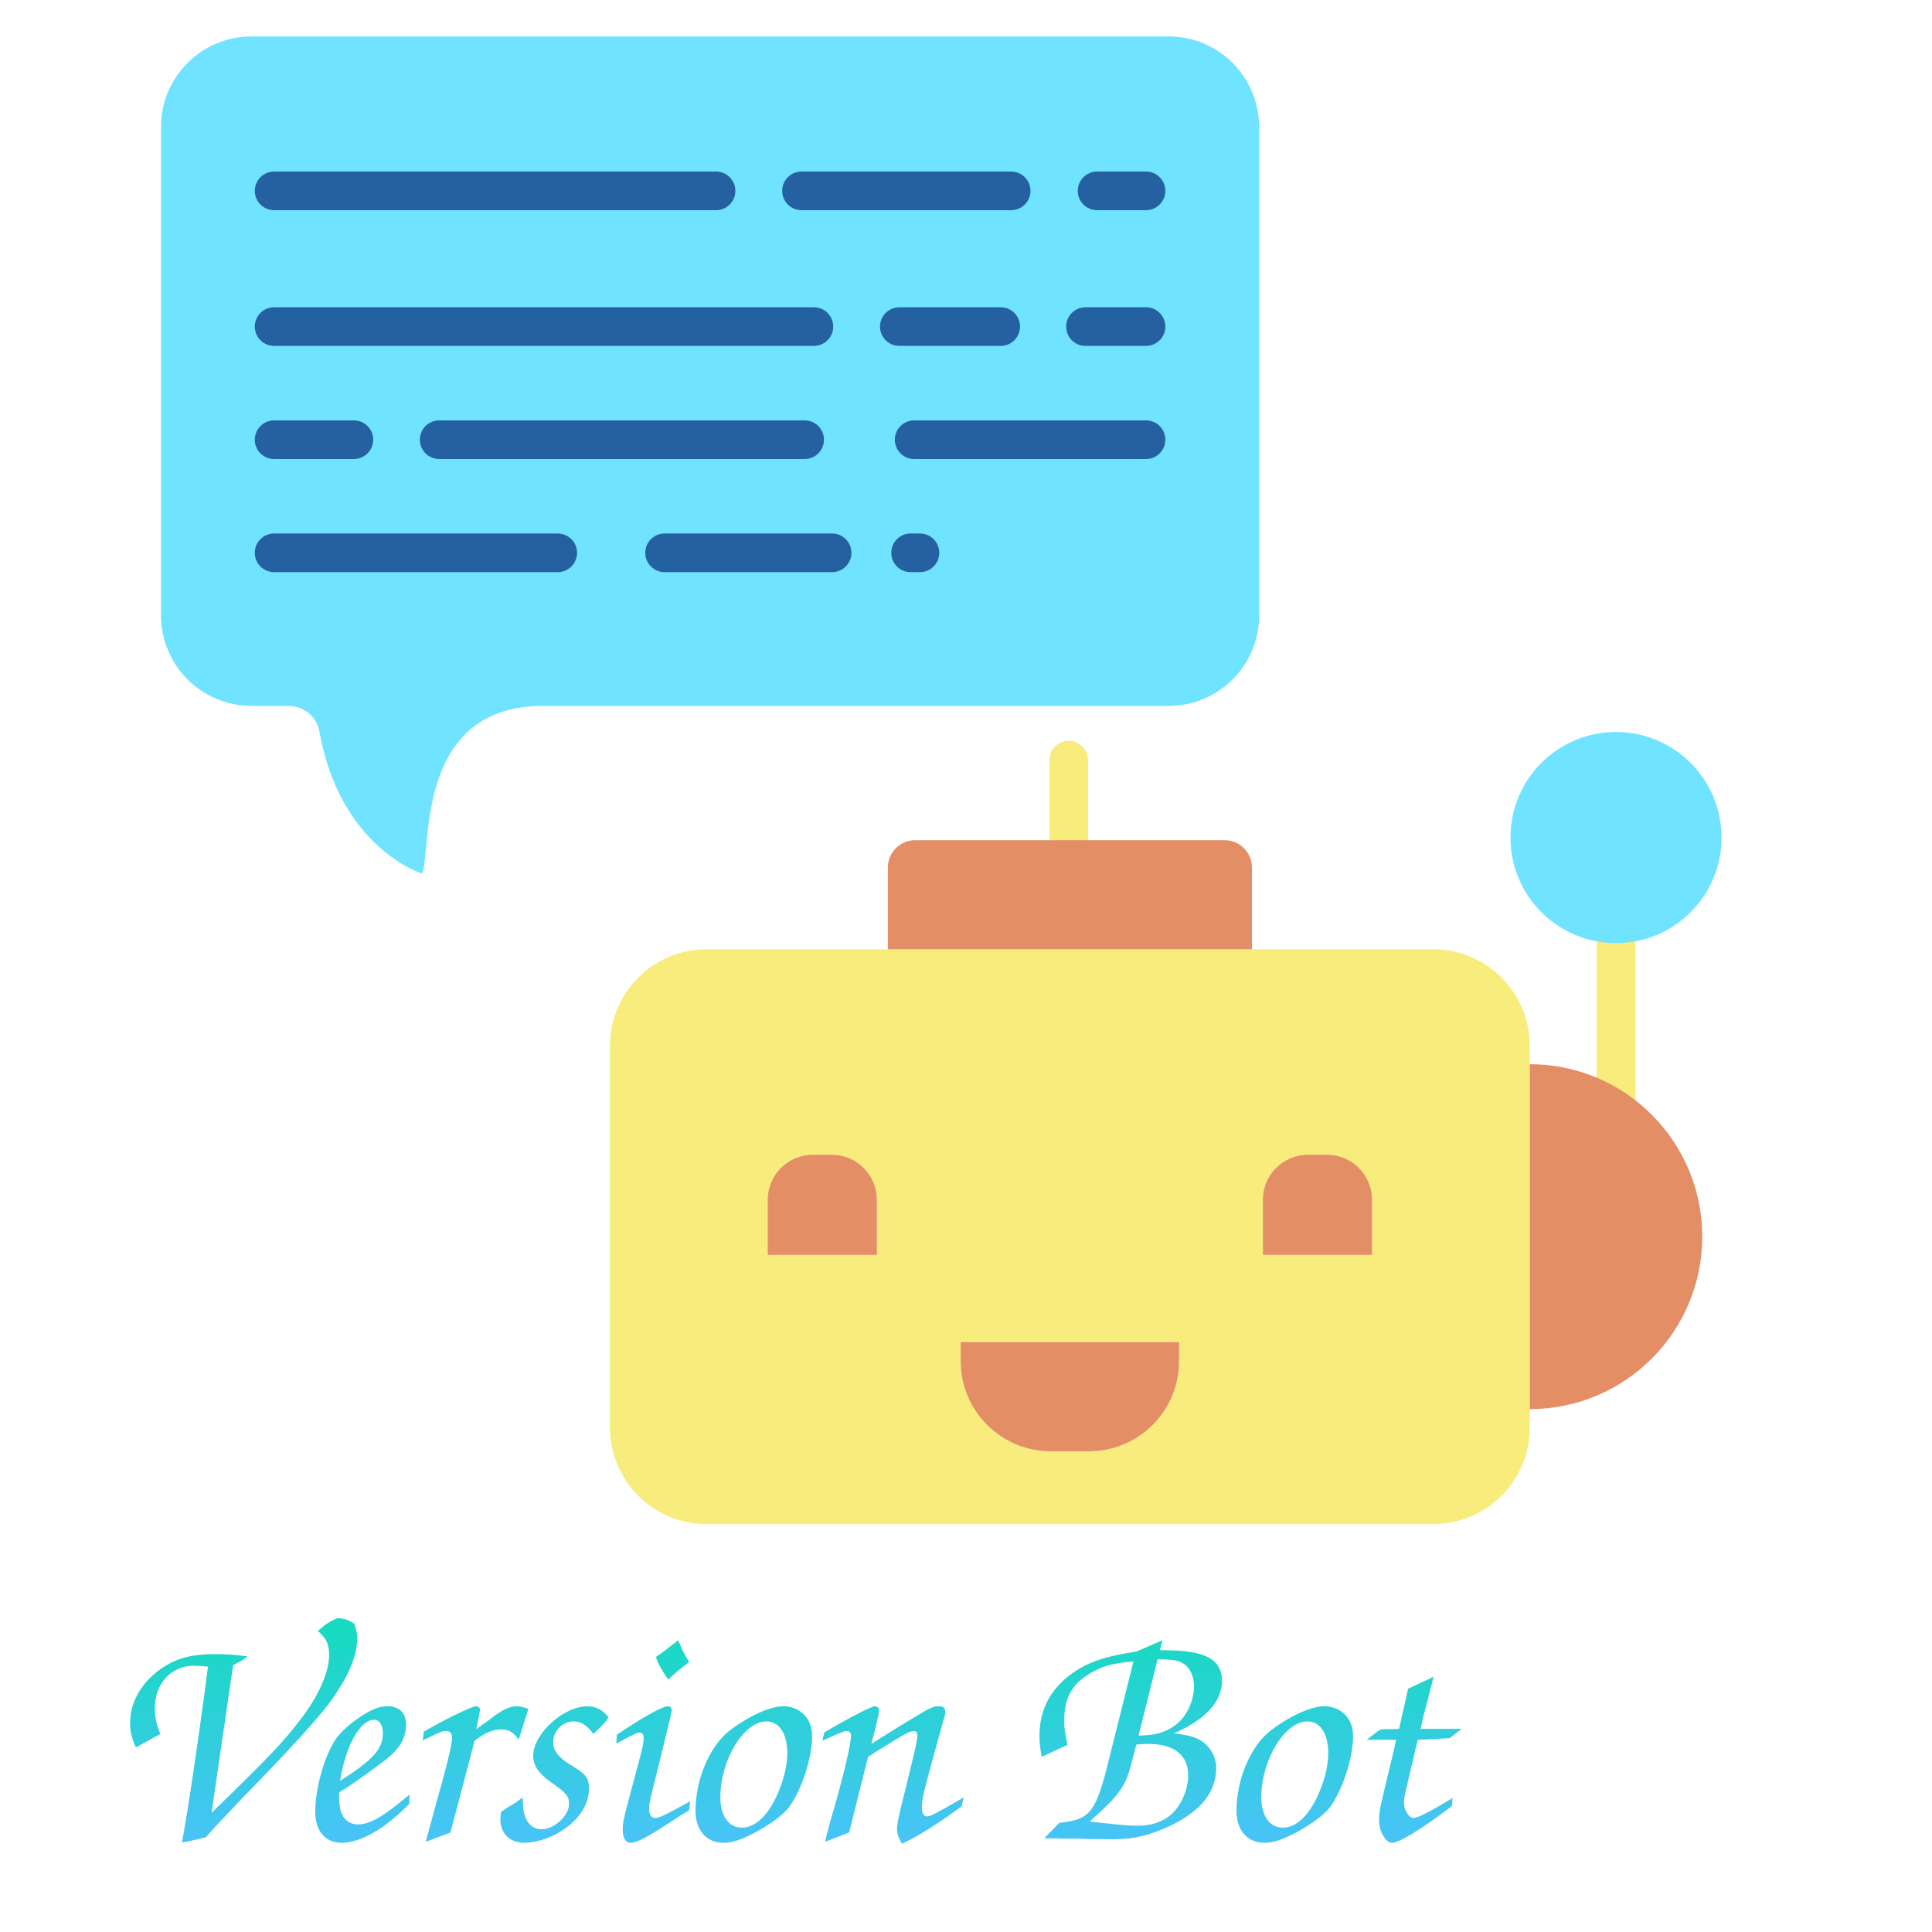
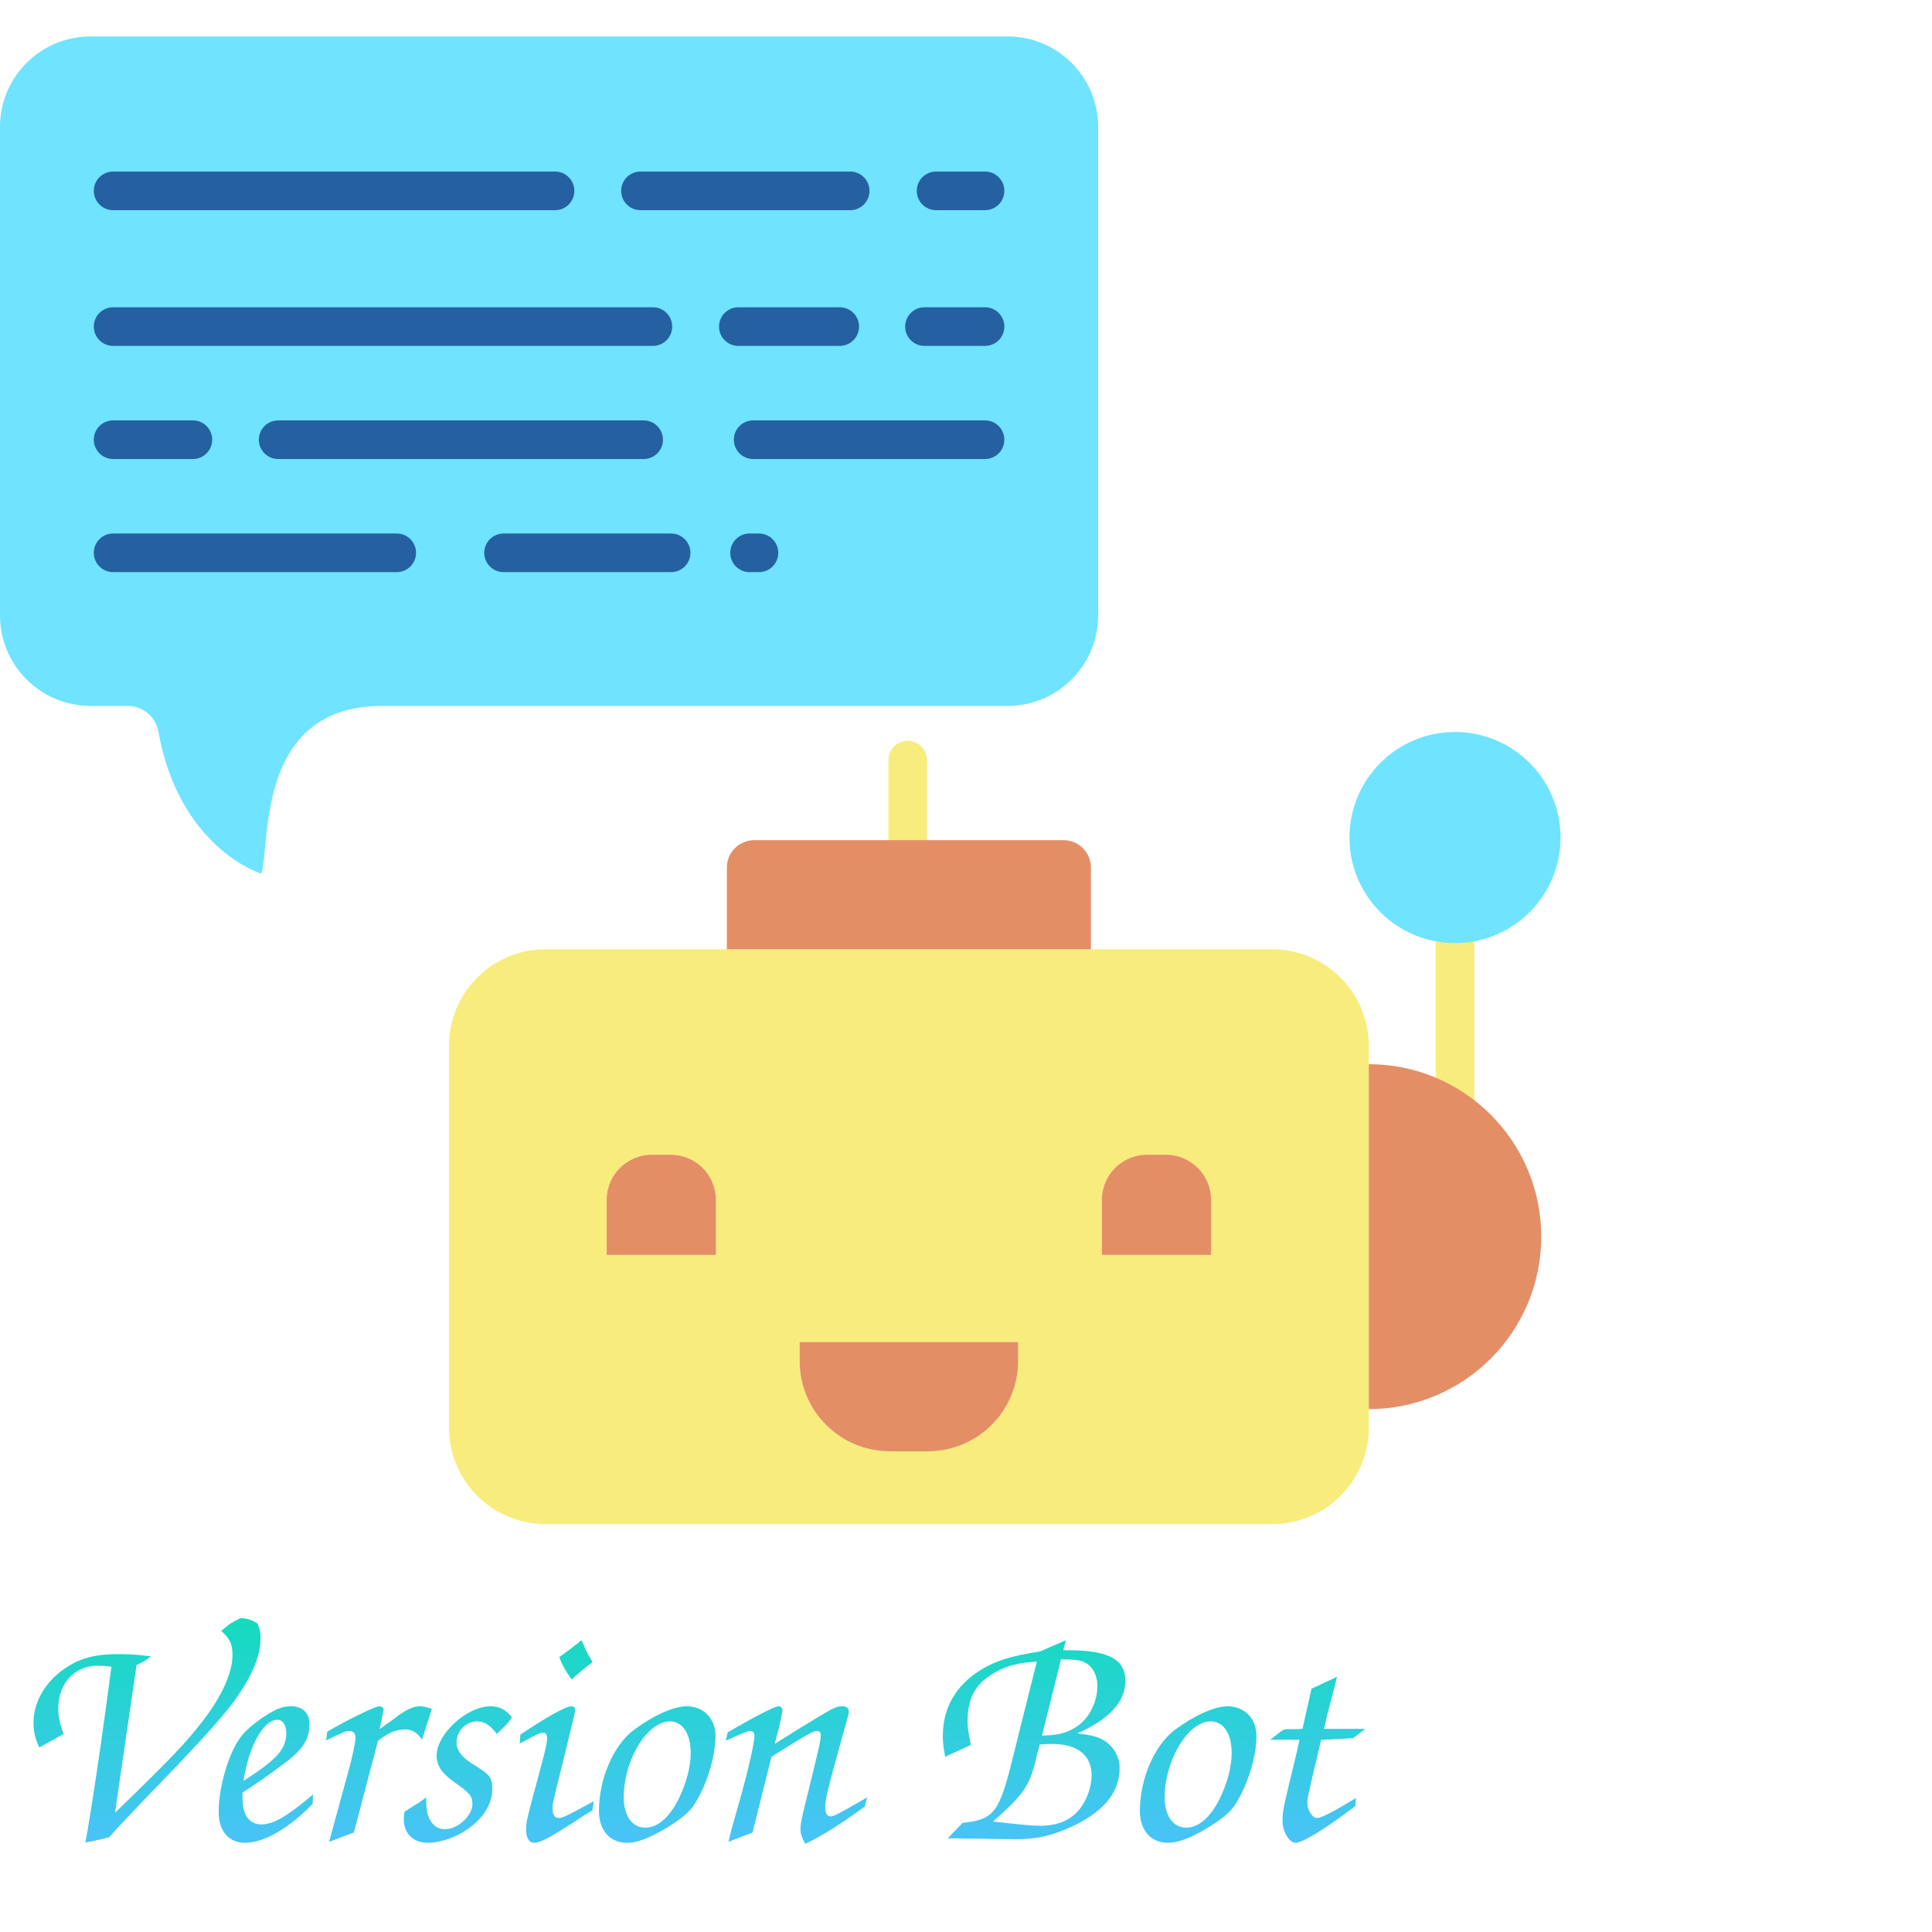
- <svg xmlns="http://www.w3.org/2000/svg" height="600pt" viewBox="-50 -11 600 600" width="600pt">
+ <svg xmlns="http://www.w3.org/2000/svg" height="600pt" viewBox="0 -11 600 600" width="600pt">
  <defs>
    <linearGradient id="grad1" x1="0%" y1="100%" x2="0%" y2="0%">
      <stop offset="0%" style="stop-color:rgb(73,195,247);stop-opacity:1" />
      <stop offset="100%" style="stop-color:rgb(20,219,190);stop-opacity:1" />
    </linearGradient>
    <style>
+             @font-face {
+              font-family: 'Audiowide';
+              src: url('./Audiowide-Regular.ttf') format('truetype');
+             }
            .title { font-family: 'Audiowide', cursive ;font-size: 100px; }
        </style>
  </defs>
  <path d="m338.801 283.797h56.289c16.57 0 30 13.43 30 30v118.527c0 16.57-13.43 30-30 30h-225.66c-16.566 0-30-13.43-30-30v-118.527c0-16.57 13.434-30 30-30zm37.309 94.918v-17.102c0-7.73-6.266-14-14-14h-5.918c-7.734 0-14 6.27-14 14v17.102zm-59.93 33v-5.93h-67.84v5.93c.004 15.465 12.539 27.996 28 28h11.84c15.465 0 28-12.535 28-28zm-93.852-33v-17.102c0-7.73-6.266-14-14-14h-5.918c-7.73 0-14 6.27-14 14v17.102zm0 0" fill="#f8ec7d" />
  <path d="m376.109 361.613v17.102h-33.918v-17.102c0-7.73 6.266-14 14-14h5.918c7.734 0 14 6.27 14 14zm0 0" fill="#e48e66" />
  <path d="m341.039 28.426v151.688c.004 15.523-12.578 28.105-28.098 28.113h-194.262c-19.5 0-28.199 10.57-32.34 22.277-4.141 11.711-3.73 24.582-5.012 29.16-.168.609-.359.832-.539.531 0 0-25.238-7.98-31.617-44.141-.902-4.59-4.953-7.883-9.633-7.828h-11.438c-15.523-.008-28.102-12.59-28.102-28.113v-151.688c0-15.52 12.582-28.102 28.102-28.102h284.84c15.52 0 28.098 12.582 28.098 28.102zm0 0" fill="#6fe3ff" />
  <path d="m316.18 405.785v5.93c0 15.465-12.535 28-28 28h-11.84c-15.461-.004-27.996-12.535-28-28v-5.93zm0 0" fill="#e48e66" />
  <path d="m222.328 361.613v17.102h-33.918v-17.102c0-7.73 6.27-14 14-14h5.918c7.734 0 14 6.27 14 14zm0 0" fill="#e48e66" />
  <g fill="#2561a1">
    <path d="m305.91 131.555h-72.012c-3.312 0-6-2.688-6-6s2.688-6 6-6h72.012c3.312 0 6 2.688 6 6s-2.688 6-6 6zm0 0" />
    <path d="m199.891 131.555h-113.5c-3.312 0-6-2.688-6-6s2.688-6 6-6h113.5c3.312 0 6 2.688 6 6s-2.688 6-6 6zm0 0" />
    <path d="m59.898 131.555h-24.77c-3.312 0-6-2.688-6-6s2.688-6 6-6h24.77c3.316 0 6 2.688 6 6s-2.684 6-6 6zm0 0" />
    <path d="m305.91 96.426h-18.801c-3.312 0-6-2.688-6-6 0-3.316 2.688-6 6-6h18.801c3.312 0 6 2.684 6 6 0 3.312-2.688 6-6 6zm0 0" />
    <path d="m260.781 96.426h-31.48c-3.316 0-6-2.688-6-6 0-3.316 2.684-6 6-6h31.48c3.312 0 6 2.684 6 6 0 3.312-2.688 6-6 6zm0 0" />
    <path d="m202.762 96.426h-167.633c-3.312 0-6-2.688-6-6 0-3.316 2.688-6 6-6h167.633c3.312 0 6 2.684 6 6 0 3.312-2.688 6-6 6zm0 0" />
    <path d="m305.91 54.273h-15.199c-3.316 0-6-2.684-6-6 0-3.312 2.684-6 6-6h15.199c3.312 0 6 2.688 6 6 0 3.316-2.688 6-6 6zm0 0" />
    <path d="m264.031 54.273h-65.121c-3.312 0-6-2.684-6-6 0-3.312 2.688-6 6-6h65.121c3.312 0 6 2.688 6 6 0 3.316-2.688 6-6 6zm0 0" />
    <path d="m172.371 54.273h-137.242c-3.312 0-6-2.684-6-6 0-3.312 2.688-6 6-6h137.242c3.312 0 6 2.688 6 6 0 3.316-2.688 6-6 6zm0 0" />
    <path d="m235.699 166.684h-2.91c-3.312 0-6-2.684-6-6 0-3.312 2.688-6 6-6h2.91c3.316 0 6 2.688 6 6 0 3.316-2.684 6-6 6zm0 0" />
    <path d="m208.422 166.684h-52.031c-3.312 0-6-2.684-6-6 0-3.312 2.688-6 6-6h52.031c3.312 0 6 2.688 6 6 0 3.316-2.688 6-6 6zm0 0" />
    <path d="m123.211 166.684h-88.082c-3.312 0-6-2.684-6-6 0-3.312 2.688-6 6-6h88.082c3.312 0 6 2.688 6 6 0 3.316-2.688 6-6 6zm0 0" />
  </g>
  <path d="m445.871 280.094h12v52.543h-12zm0 0" fill="#f8ec7d" />
  <path d="m281.898 255.926c-3.312 0-6-2.688-6-6v-24.871c0-3.312 2.688-6 6-6 3.316 0 6 2.688 6 6v24.871c0 3.312-2.684 6-6 6zm0 0" fill="#f8ec7d" />
  <path d="m451.871 216.324c-18.105 0-32.781 14.676-32.781 32.781 0 18.102 14.676 32.781 32.781 32.781 18.102 0 32.777-14.68 32.777-32.781-.02-18.098-14.684-32.762-32.777-32.781zm0 0" fill="#6fe3ff" />
  <path d="m338.801 258.414v25.383h-113.07v-25.383c-.004-2.25.891-4.41 2.48-6 1.59-1.594 3.75-2.488 6-2.488h96.109c4.688.004 8.48 3.805 8.48 8.488zm0 0" fill="#e48e66" />
  <path d="m425.09 319.496c29.582 0 53.559 23.98 53.559 53.559 0 29.582-23.977 53.559-53.559 53.559zm0 0" fill="#e48e66" />
-   <text x="-20" y="560" class="title" fill="url(#grad1)">Version Bot</text>
+   <text y="560" class="title" fill="url(#grad1)">Version Bot</text>
</svg>
